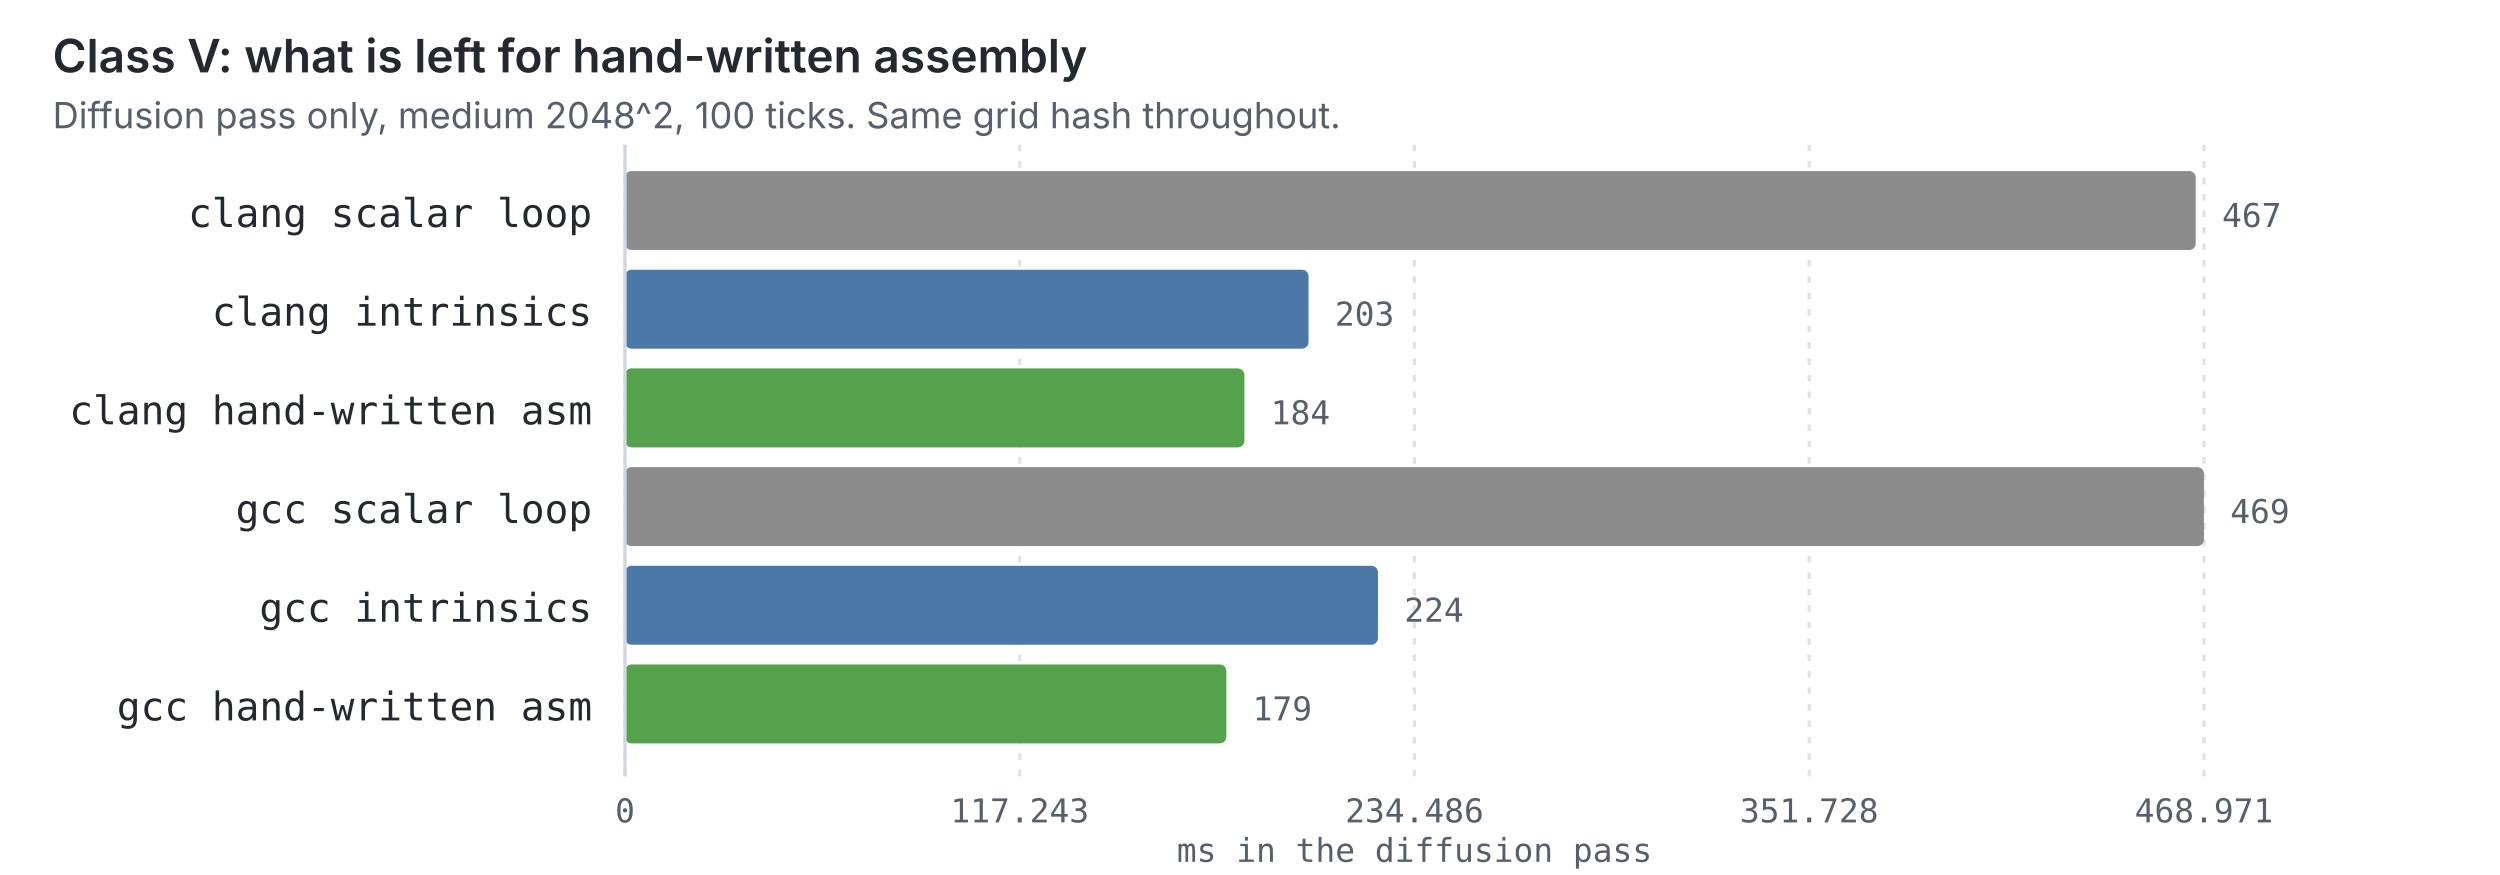
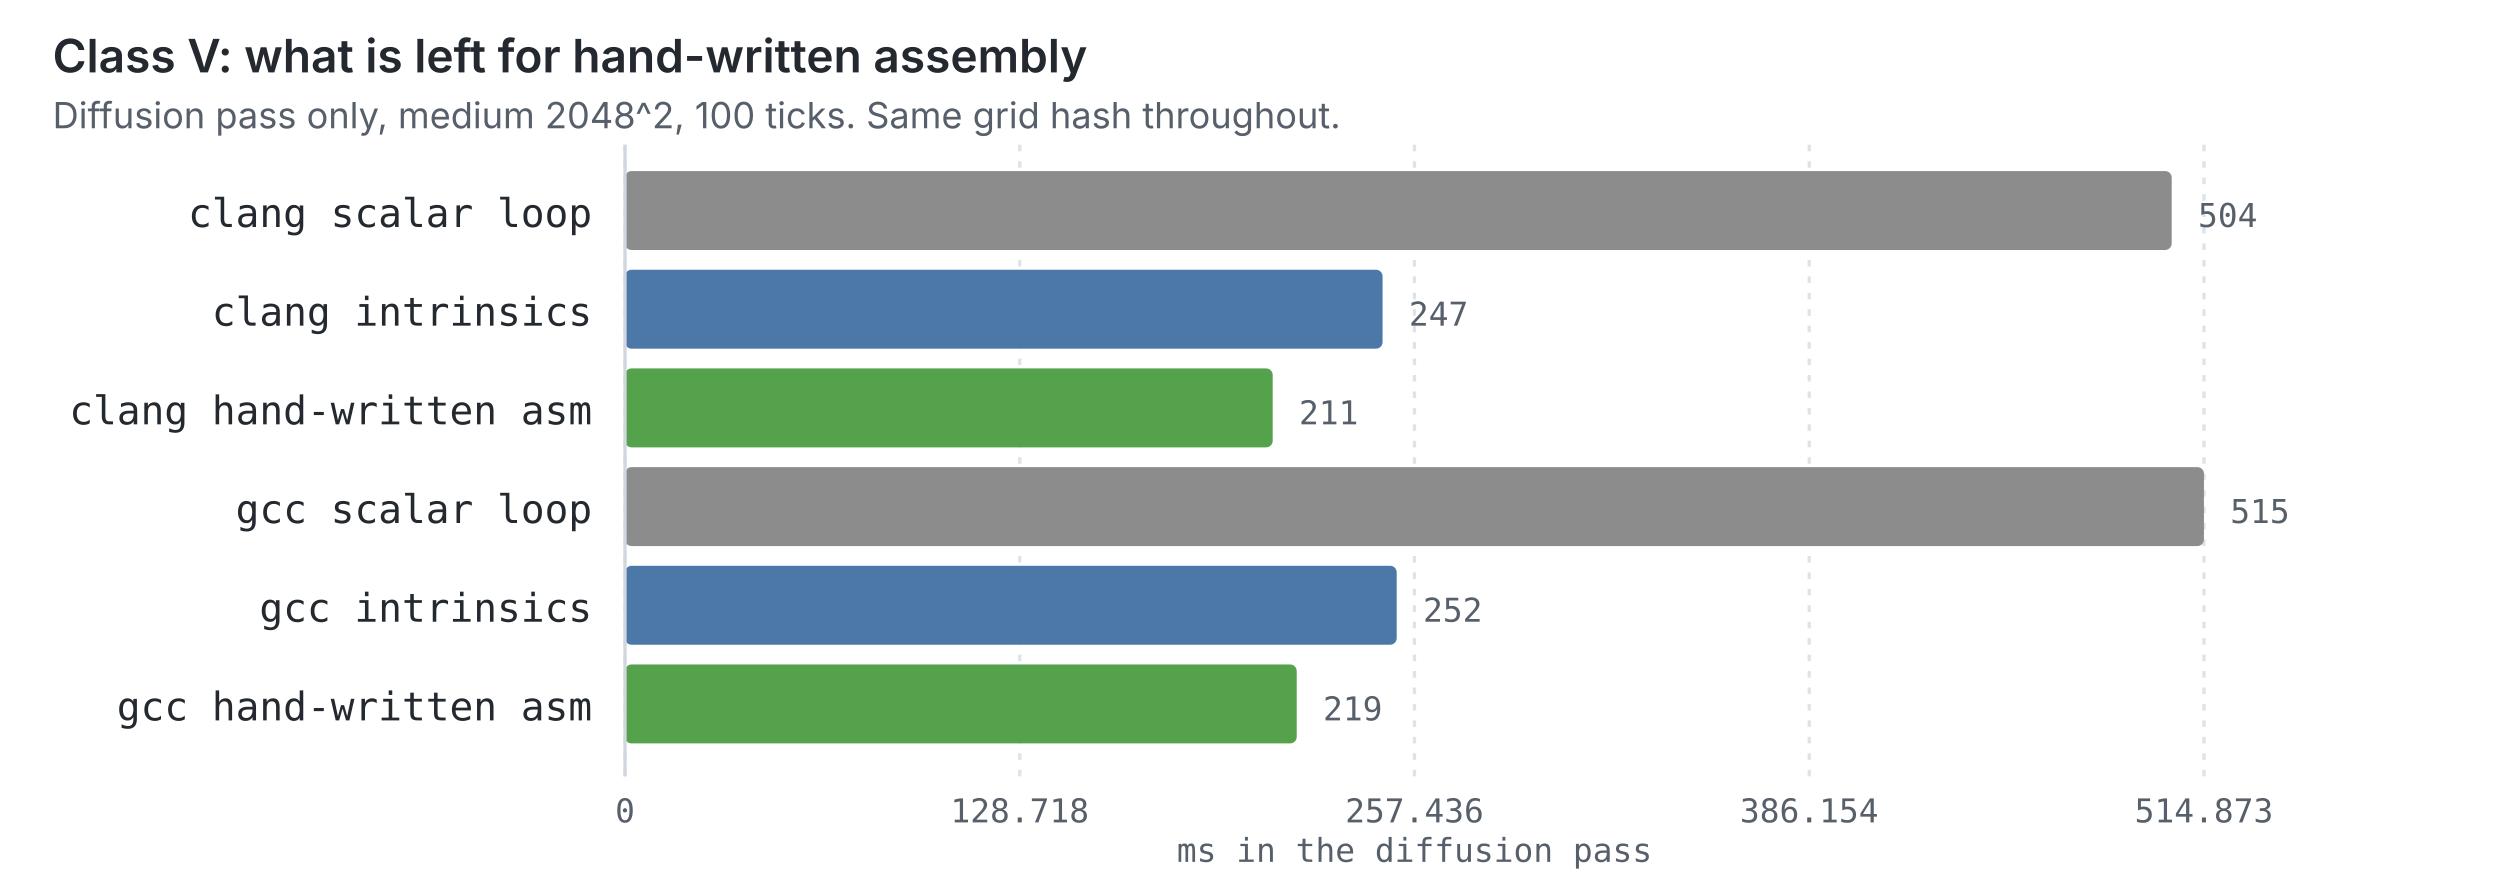
<svg xmlns="http://www.w3.org/2000/svg" viewBox="0 0 760 266" width="760" height="266" role="img" aria-label="Class V: what is left for hand-written assembly">
  <style>
    .bg    { fill: none; }
    .lbl   { fill: #24292f; font: 12px ui-monospace, "SF Mono", Menlo, monospace; }
    .lbl-s { fill: #57606a; font: 10px ui-monospace, "SF Mono", Menlo, monospace; }
    .ttl   { fill: #24292f; font: 600 14px -apple-system, "Segoe UI", sans-serif; }
    .sub   { fill: #57606a; font: 11px -apple-system, "Segoe UI", sans-serif; }
    .axis  { stroke: #d0d7de; stroke-width: 1; }
    .grid  { stroke: #d0d7de; stroke-width: 1; stroke-dasharray: 2 3; opacity: .7; }
    @media (prefers-color-scheme: dark) {
      .lbl   { fill: #e6edf3; }
      .lbl-s { fill: #9198a1; }
      .ttl   { fill: #e6edf3; }
      .sub   { fill: #9198a1; }
      .axis  { stroke: #3d444d; }
      .grid  { stroke: #3d444d; }
    }
  </style>
  <text x="16" y="22" class="ttl">Class V: what is left for hand-written assembly</text>
  <text x="16" y="39" class="sub">Diffusion pass only, medium 2048^2, 100 ticks. Same grid hash throughout.</text>
  <line x1="190.0" y1="44" x2="190.0" y2="236" class="grid" />
  <text x="190.0" y="250" class="lbl-s" text-anchor="middle">0</text>
  <line x1="310.0" y1="44" x2="310.0" y2="236" class="grid" />
-   <text x="310.0" y="250" class="lbl-s" text-anchor="middle">117.243</text>
+   <text x="310.0" y="250" class="lbl-s" text-anchor="middle">128.718</text>
  <line x1="430.0" y1="44" x2="430.0" y2="236" class="grid" />
-   <text x="430.0" y="250" class="lbl-s" text-anchor="middle">234.486</text>
+   <text x="430.0" y="250" class="lbl-s" text-anchor="middle">257.436</text>
  <line x1="550.0" y1="44" x2="550.0" y2="236" class="grid" />
-   <text x="550.0" y="250" class="lbl-s" text-anchor="middle">351.728</text>
+   <text x="550.0" y="250" class="lbl-s" text-anchor="middle">386.154</text>
  <line x1="670.0" y1="44" x2="670.0" y2="236" class="grid" />
-   <text x="670.0" y="250" class="lbl-s" text-anchor="middle">468.971</text>
+   <text x="670.0" y="250" class="lbl-s" text-anchor="middle">514.873</text>
  <text x="430" y="262" class="lbl-s" text-anchor="middle">ms in the diffusion pass</text>
  <text x="180" y="69" class="lbl" text-anchor="end">clang  scalar loop</text>
-   <rect x="190" y="52" width="477.5" height="24" rx="2" fill="#8c8c8c" />
-   <text x="675.5" y="69" class="lbl-s">467</text>
+   <rect x="190" y="52" width="470.2" height="24" rx="2" fill="#8c8c8c" />
+   <text x="668.2" y="69" class="lbl-s">504</text>
  <text x="180" y="99" class="lbl" text-anchor="end">clang  intrinsics</text>
-   <rect x="190" y="82" width="207.8" height="24" rx="2" fill="#4c78a8" />
-   <text x="405.8" y="99" class="lbl-s">203</text>
+   <rect x="190" y="82" width="230.3" height="24" rx="2" fill="#4c78a8" />
+   <text x="428.3" y="99" class="lbl-s">247</text>
  <text x="180" y="129" class="lbl" text-anchor="end">clang  hand-written asm</text>
-   <rect x="190" y="112" width="188.3" height="24" rx="2" fill="#54a24b" />
-   <text x="386.3" y="129" class="lbl-s">184</text>
+   <rect x="190" y="112" width="196.9" height="24" rx="2" fill="#54a24b" />
+   <text x="394.9" y="129" class="lbl-s">211</text>
  <text x="180" y="159" class="lbl" text-anchor="end">gcc  scalar loop</text>
  <rect x="190" y="142" width="480.0" height="24" rx="2" fill="#8c8c8c" />
-   <text x="678.0" y="159" class="lbl-s">469</text>
+   <text x="678.0" y="159" class="lbl-s">515</text>
  <text x="180" y="189" class="lbl" text-anchor="end">gcc  intrinsics</text>
-   <rect x="190" y="172" width="228.9" height="24" rx="2" fill="#4c78a8" />
-   <text x="426.9" y="189" class="lbl-s">224</text>
+   <rect x="190" y="172" width="234.6" height="24" rx="2" fill="#4c78a8" />
+   <text x="432.6" y="189" class="lbl-s">252</text>
  <text x="180" y="219" class="lbl" text-anchor="end">gcc  hand-written asm</text>
-   <rect x="190" y="202" width="182.8" height="24" rx="2" fill="#54a24b" />
-   <text x="380.8" y="219" class="lbl-s">179</text>
+   <rect x="190" y="202" width="204.2" height="24" rx="2" fill="#54a24b" />
+   <text x="402.2" y="219" class="lbl-s">219</text>
  <line x1="190" y1="44" x2="190" y2="236" class="axis" />
</svg>
